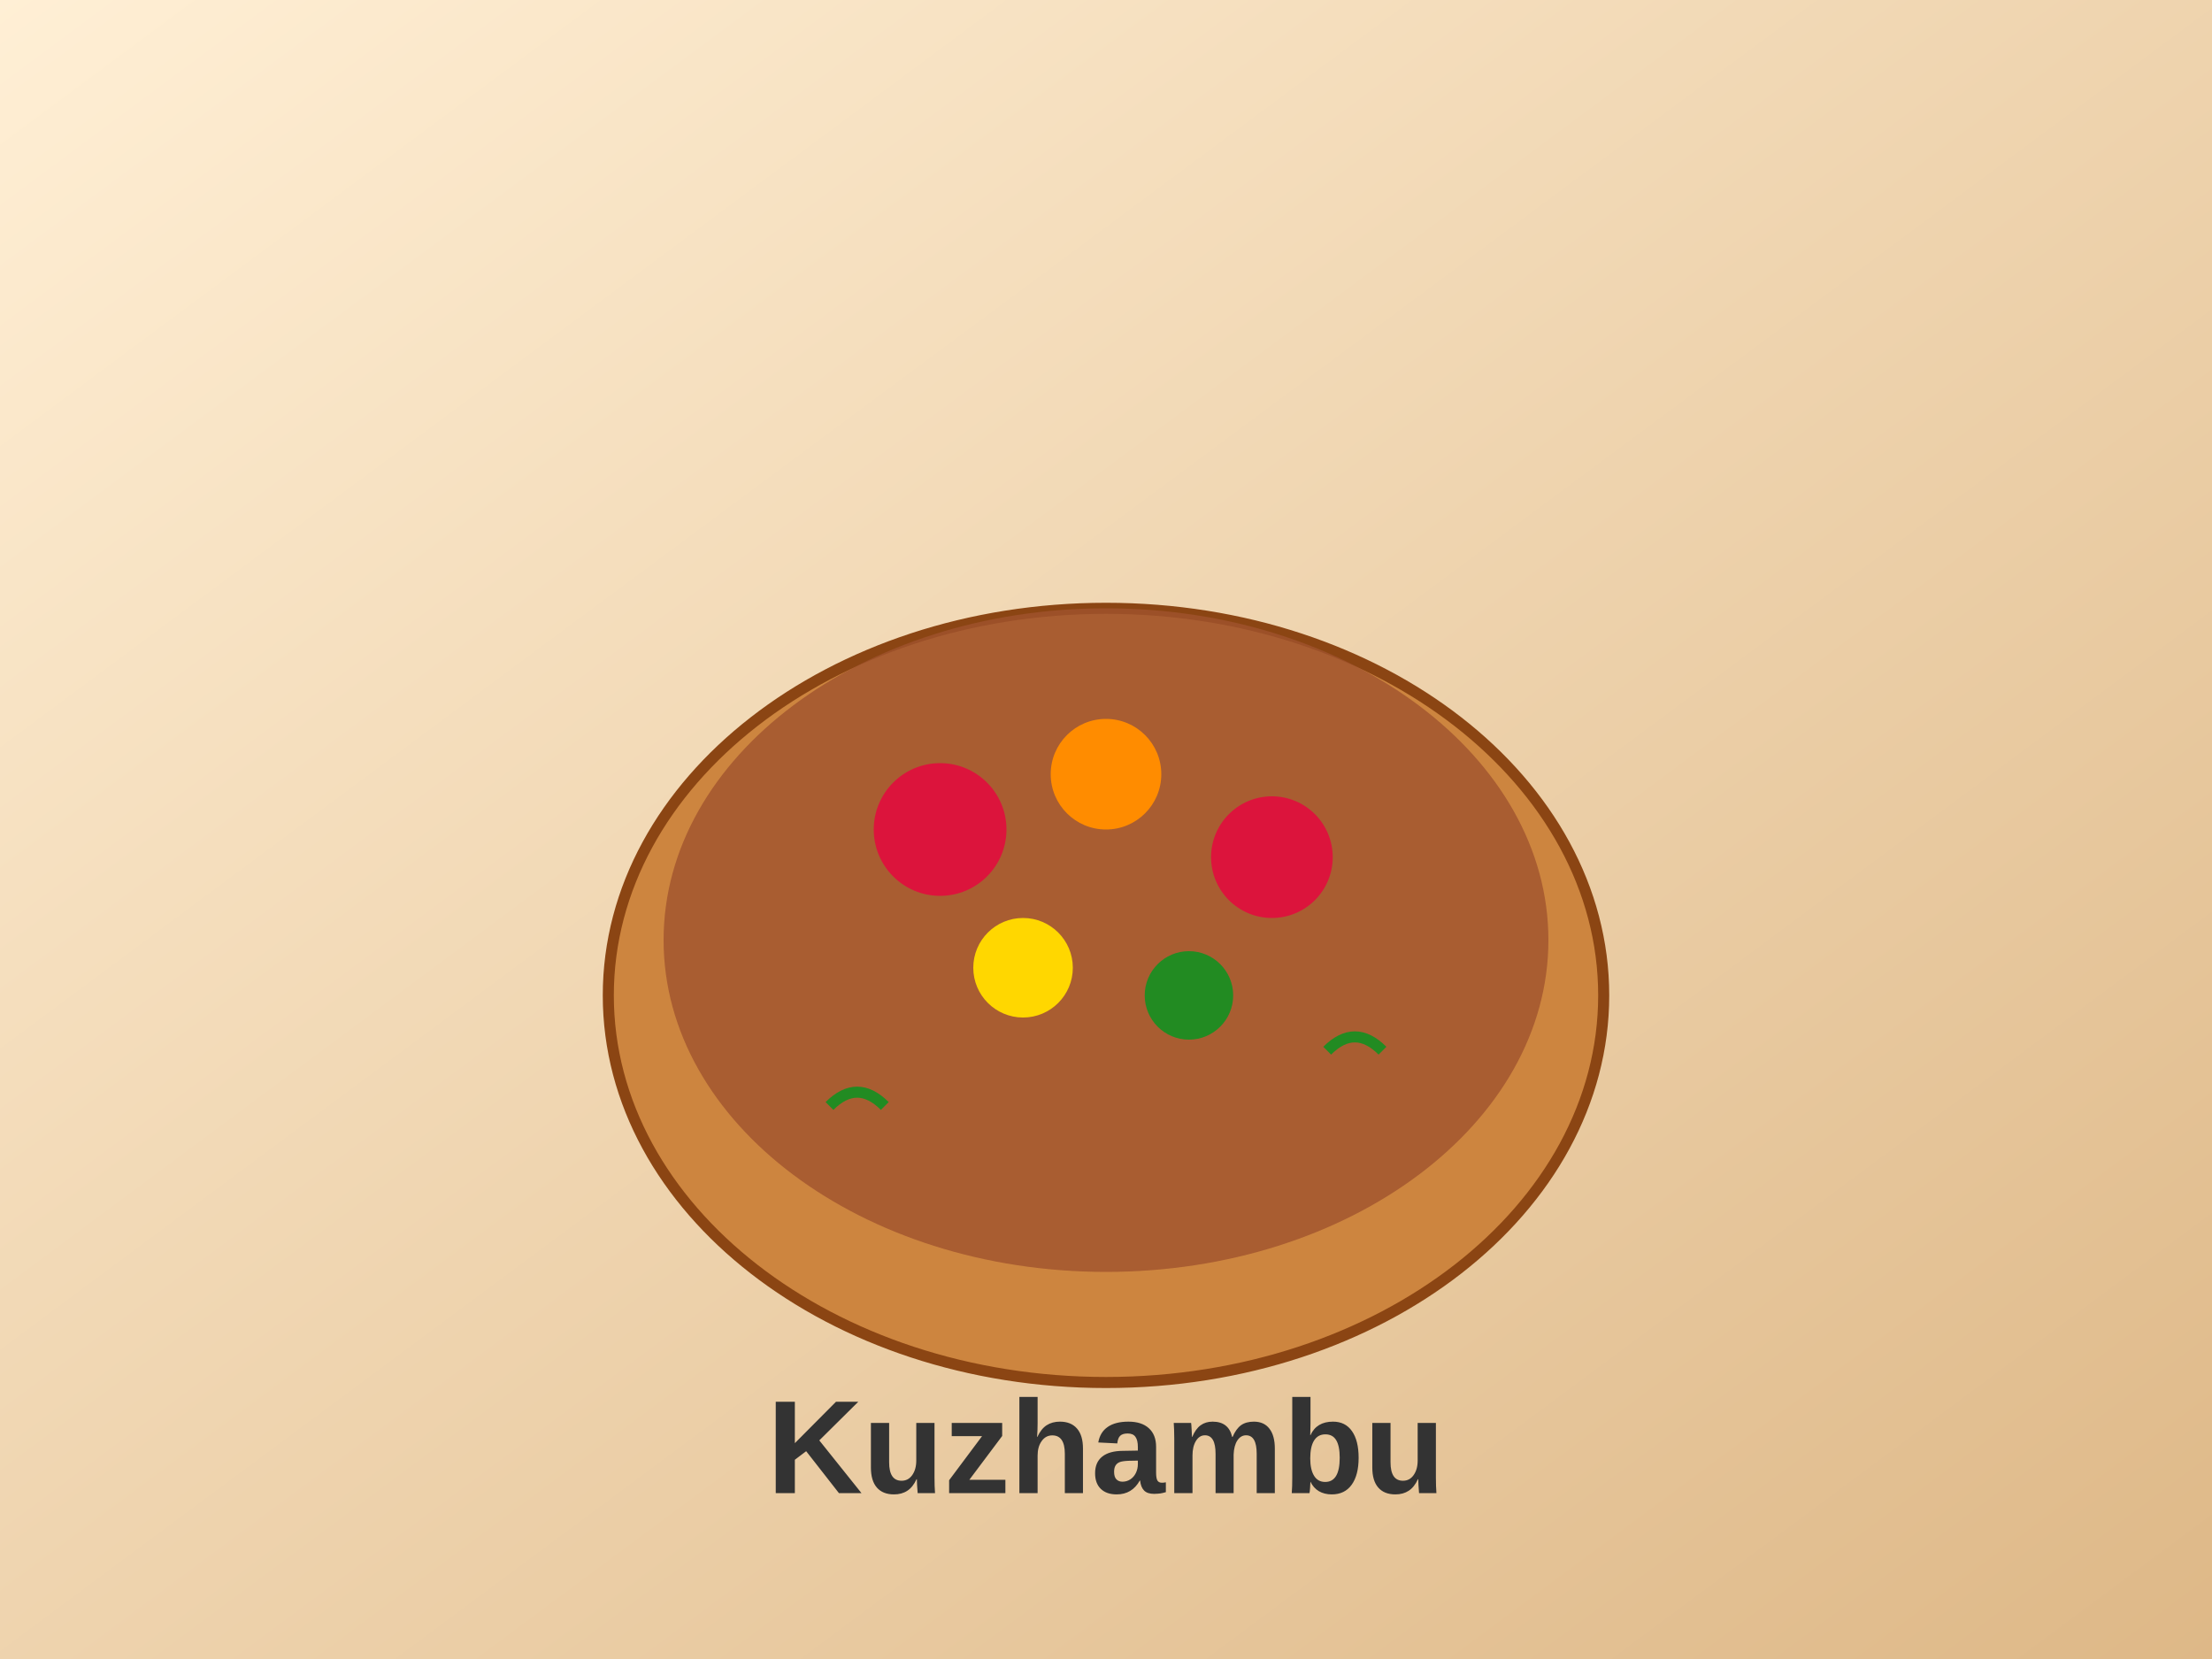
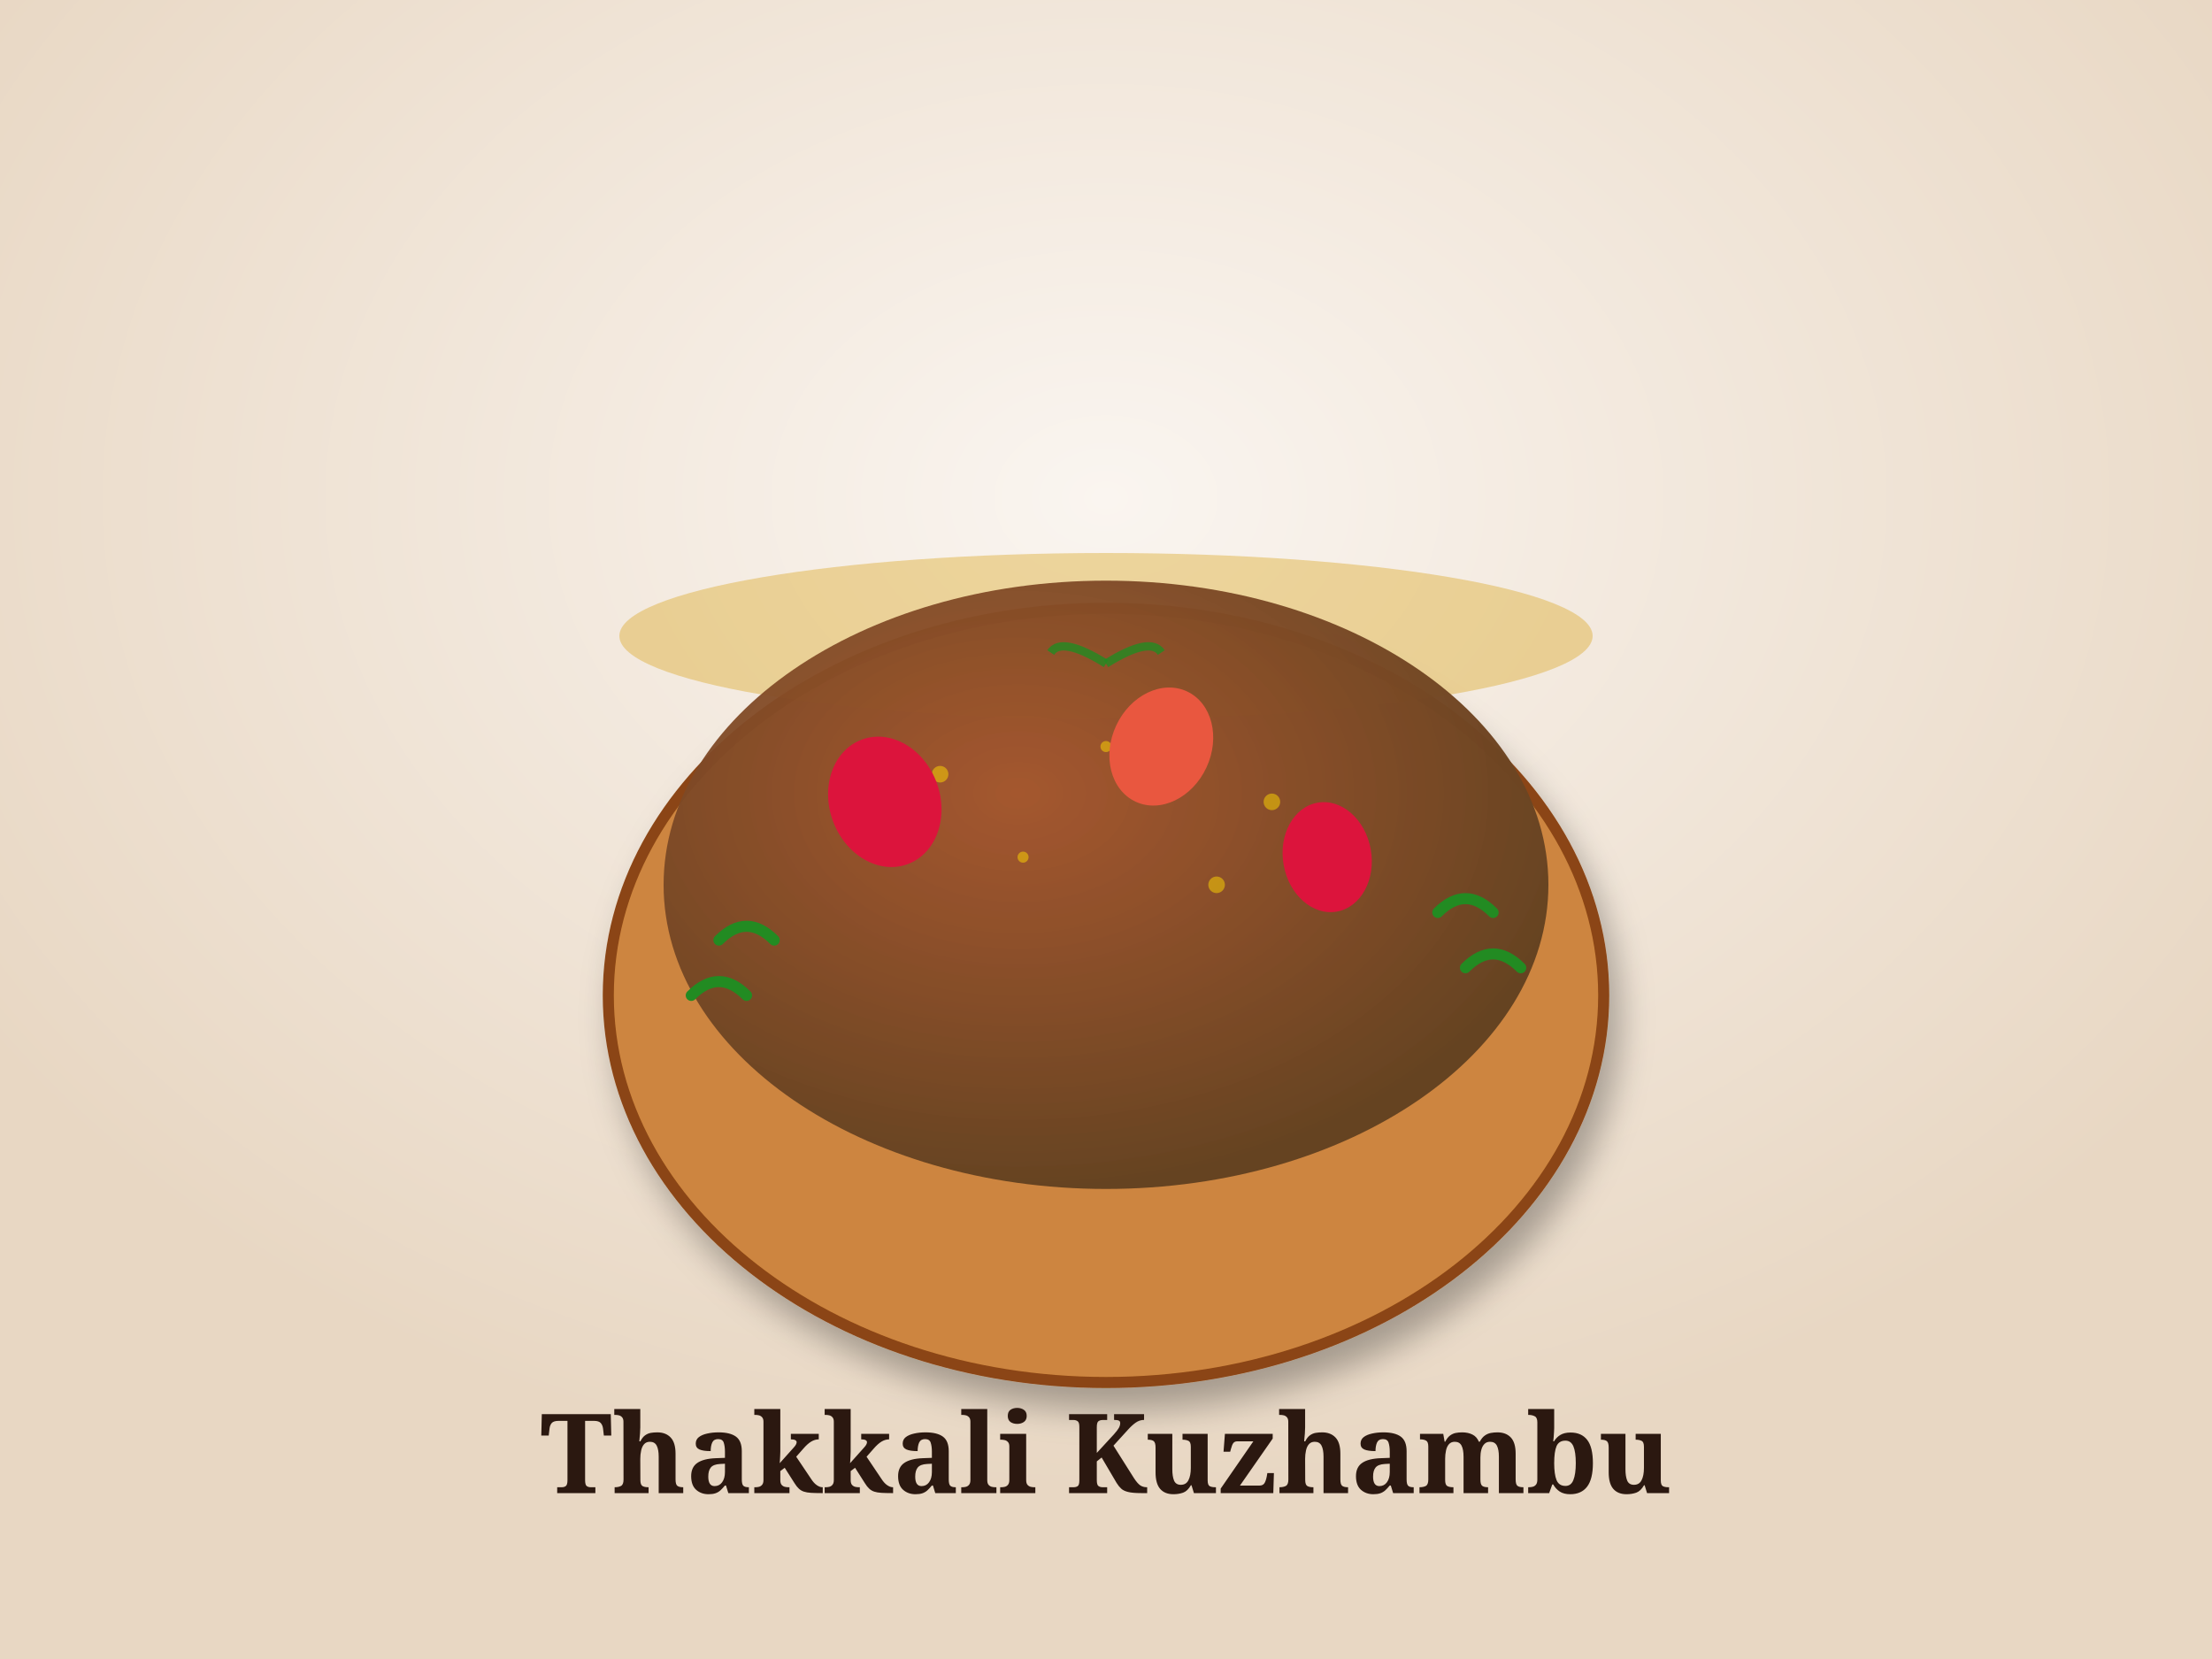
<svg xmlns="http://www.w3.org/2000/svg" width="400" height="300">
  <defs>
-     <linearGradient id="bgGradient3" x1="0%" y1="0%" x2="100%" y2="100%">
-       <stop offset="0%" style="stop-color:#ffefd5;stop-opacity:1" />
-       <stop offset="100%" style="stop-color:#deb887;stop-opacity:1" />
-     </linearGradient>
+     <radialGradient id="bgGradient3" cx="50%" cy="30%" r="60%">
+       <stop offset="0%" style="stop-color:#faf5f0;stop-opacity:1" />
+       <stop offset="100%" style="stop-color:#e8d7c3;stop-opacity:1" />
+     </radialGradient>
+     <filter id="shadow3" x="-50%" y="-50%" width="200%" height="200%">
+       <feDropShadow dx="2" dy="4" stdDeviation="3" flood-opacity="0.3" />
+     </filter>
+     <radialGradient id="curryGrad" cx="40%" cy="35%" r="65%">
+       <stop offset="0%" style="stop-color:#A0522D;stop-opacity:0.9" />
+       <stop offset="100%" style="stop-color:#654321;stop-opacity:1" />
+     </radialGradient>
  </defs>
  <rect width="400" height="300" fill="url(#bgGradient3)" />
-   <ellipse cx="200" cy="180" rx="90" ry="70" fill="#CD853F" stroke="#8B4513" stroke-width="2" />
-   <ellipse cx="200" cy="170" rx="80" ry="60" fill="#A0522D" opacity="0.8" />
-   <circle cx="170" cy="150" r="12" fill="#DC143C" />
-   <circle cx="200" cy="140" r="10" fill="#FF8C00" />
-   <circle cx="230" cy="155" r="11" fill="#DC143C" />
-   <circle cx="185" cy="175" r="9" fill="#FFD700" />
-   <circle cx="215" cy="180" r="8" fill="#228B22" />
-   <path d="M 150 200 Q 155 195 160 200" stroke="#228B22" fill="none" stroke-width="2" />
-   <path d="M 240 190 Q 245 185 250 190" stroke="#228B22" fill="none" stroke-width="2" />
-   <text x="200" y="270" font-size="24" font-family="Arial" fill="#333" text-anchor="middle" font-weight="bold">Kuzhambu</text>
+   <ellipse cx="200" cy="185" rx="90" ry="20" fill="#8B7355" opacity="0.2" />
+   <ellipse cx="200" cy="180" rx="90" ry="70" fill="#CD853F" stroke="#8B4513" stroke-width="2" filter="url(#shadow3)" />
+   <ellipse cx="200" cy="115" rx="88" ry="15" fill="#DAA520" opacity="0.4" />
+   <ellipse cx="200" cy="160" rx="80" ry="55" fill="url(#curryGrad)" />
+   <g opacity="0.5">
+     <circle cx="170" cy="140" r="1.5" fill="#FFD700" />
+     <circle cx="200" cy="135" r="1" fill="#FFD700" />
+     <circle cx="230" cy="145" r="1.5" fill="#FFD700" />
+     <circle cx="185" cy="155" r="1" fill="#FFD700" />
+     <circle cx="220" cy="160" r="1.5" fill="#FFD700" />
+   </g>
+   <ellipse cx="160" cy="145" rx="10" ry="12" fill="#DC143C" transform="rotate(-20 160 145)" />
+   <ellipse cx="210" cy="135" rx="9" ry="11" fill="#E9573F" transform="rotate(25 210 135)" />
+   <ellipse cx="240" cy="155" rx="8" ry="10" fill="#DC143C" transform="rotate(-10 240 155)" />
+   <g stroke="#228B22" fill="none" stroke-width="2" stroke-linecap="round">
+     <path d="M 140 170 Q 135 165 130 170" />
+     <path d="M 135 180 Q 130 175 125 180" />
+     <path d="M 260 165 Q 265 160 270 165" />
+     <path d="M 265 175 Q 270 170 275 175" />
+   </g>
+   <g transform="translate(200, 120)">
+     <path d="M 0 0 Q -8 -5 -10 -2" stroke="#228B22" fill="none" stroke-width="1.5" opacity="0.8" />
+     <path d="M 0 0 Q 8 -5 10 -2" stroke="#228B22" fill="none" stroke-width="1.5" opacity="0.8" />
+   </g>
+   <text x="200" y="270" font-size="20" font-family="Georgia, serif" fill="#2b1810" text-anchor="middle" font-weight="bold">Thakkali Kuzhambu</text>
</svg>
